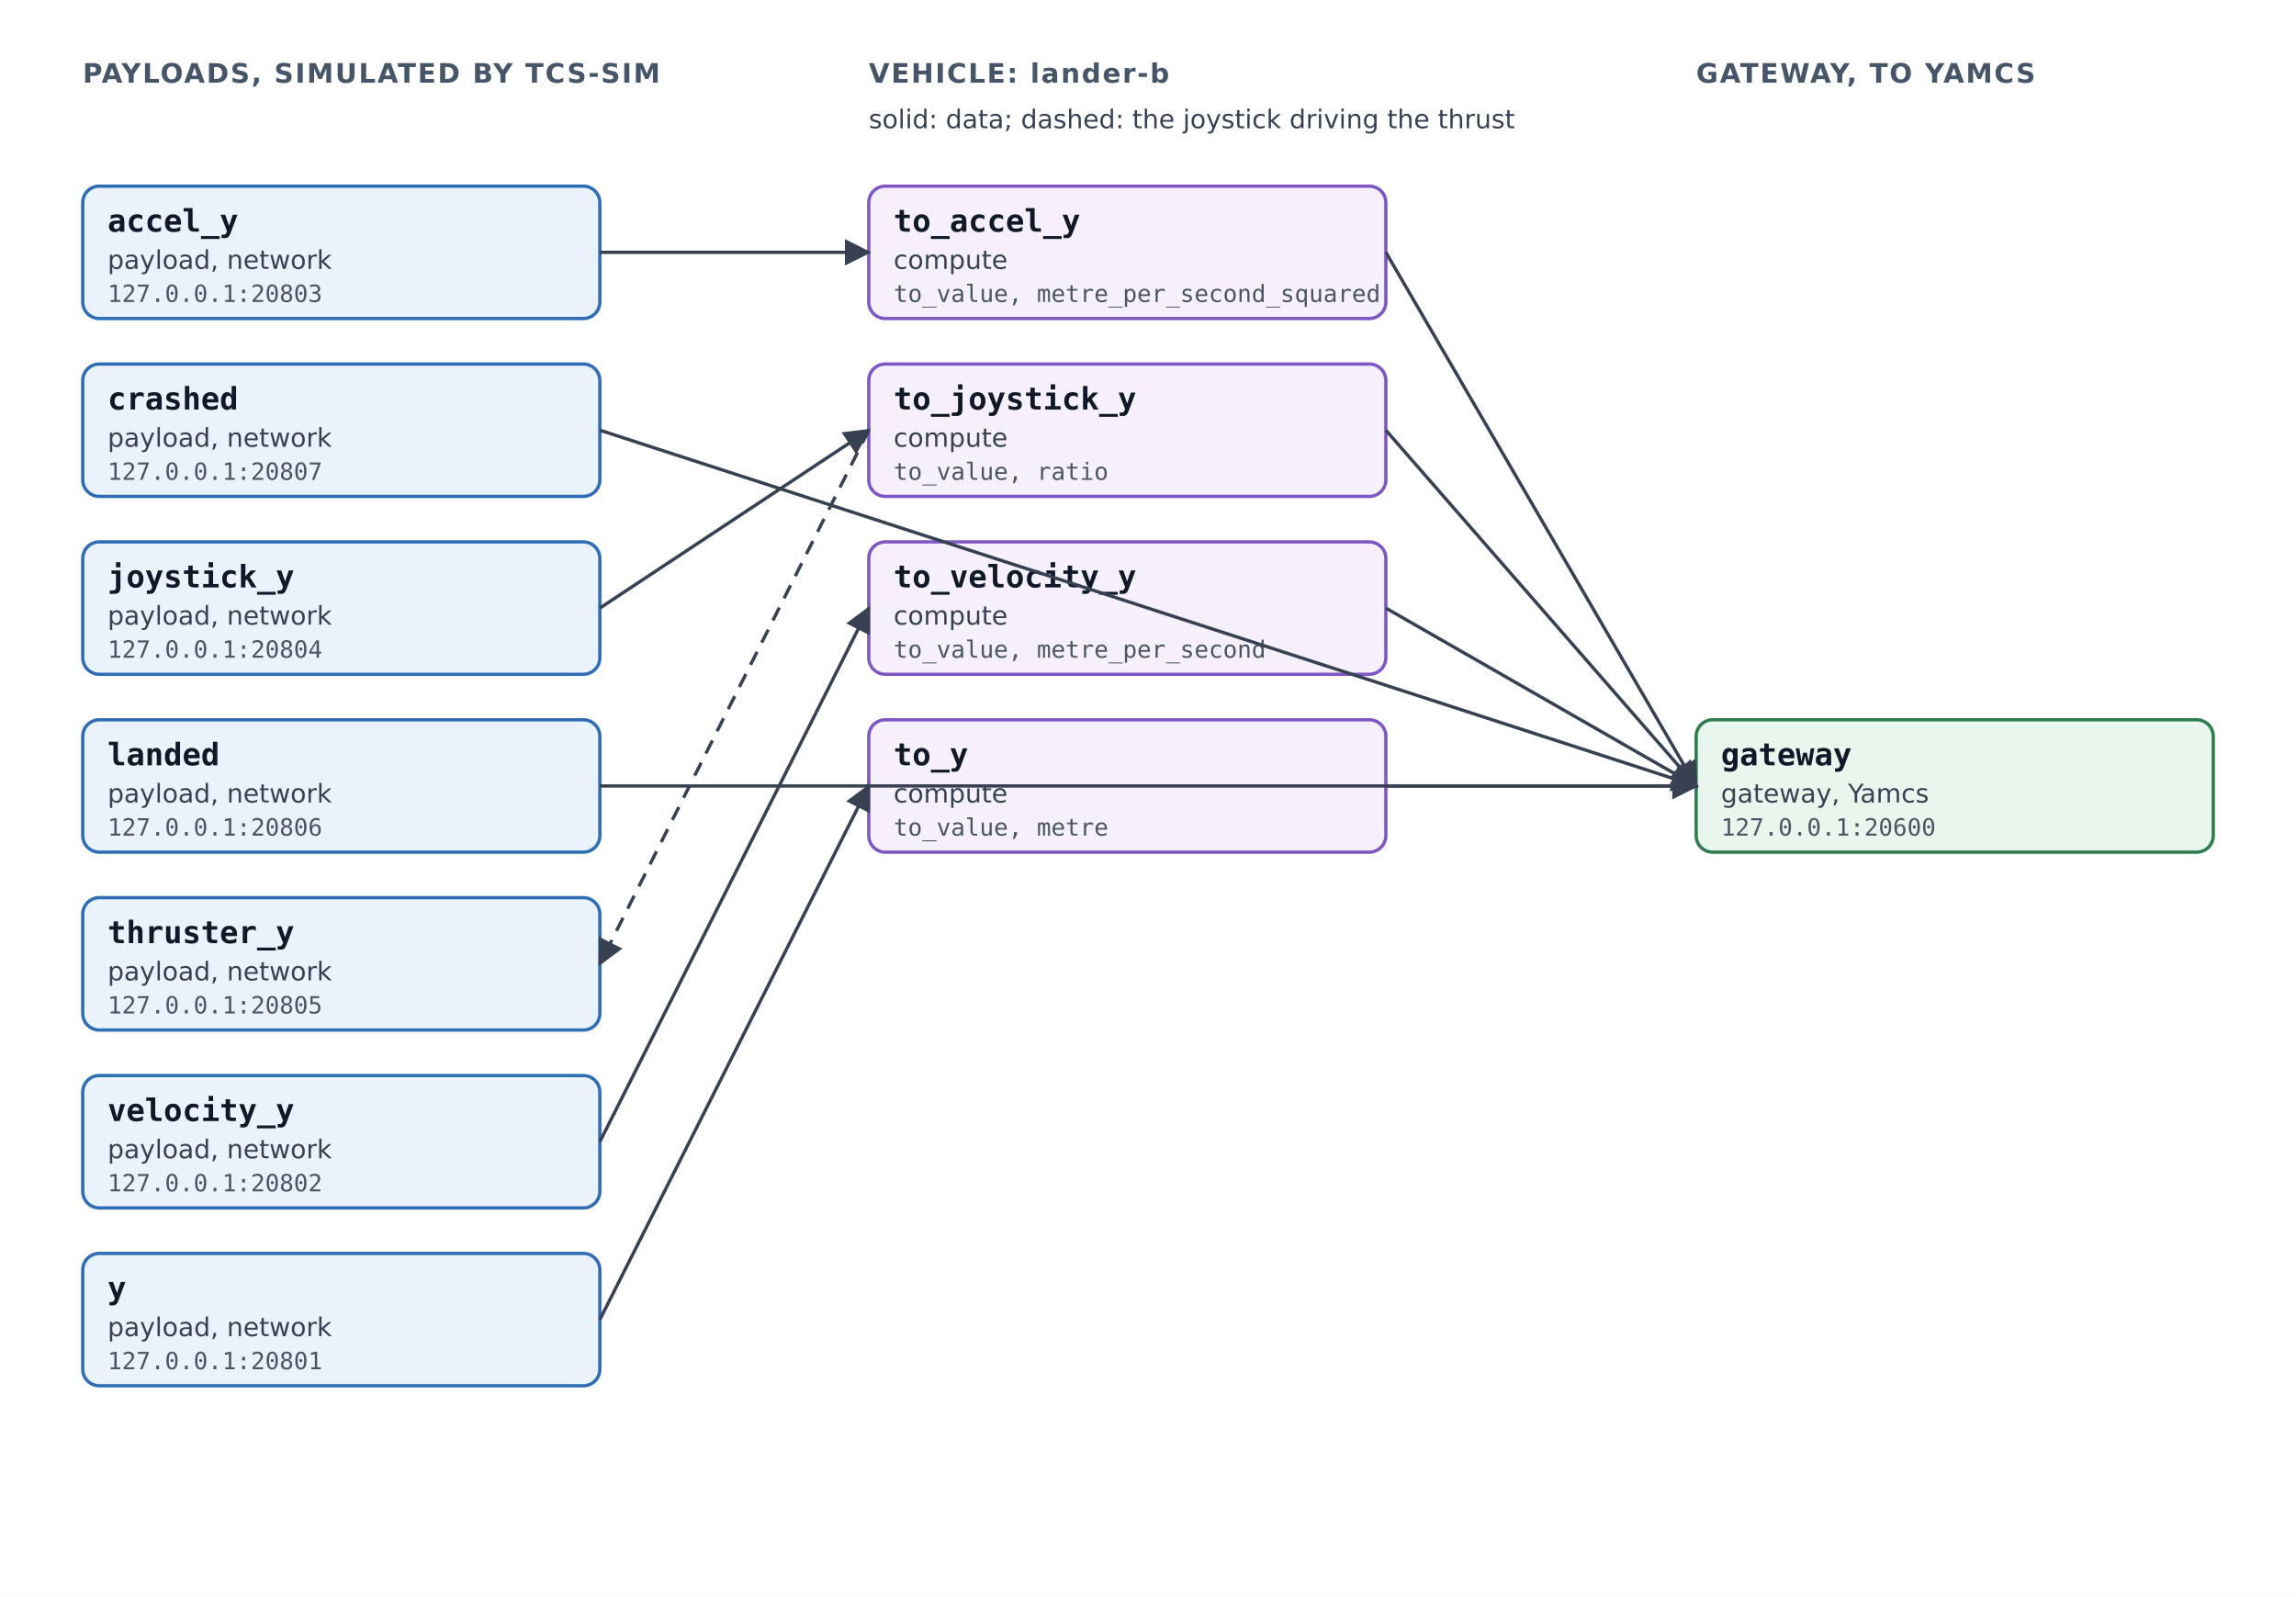
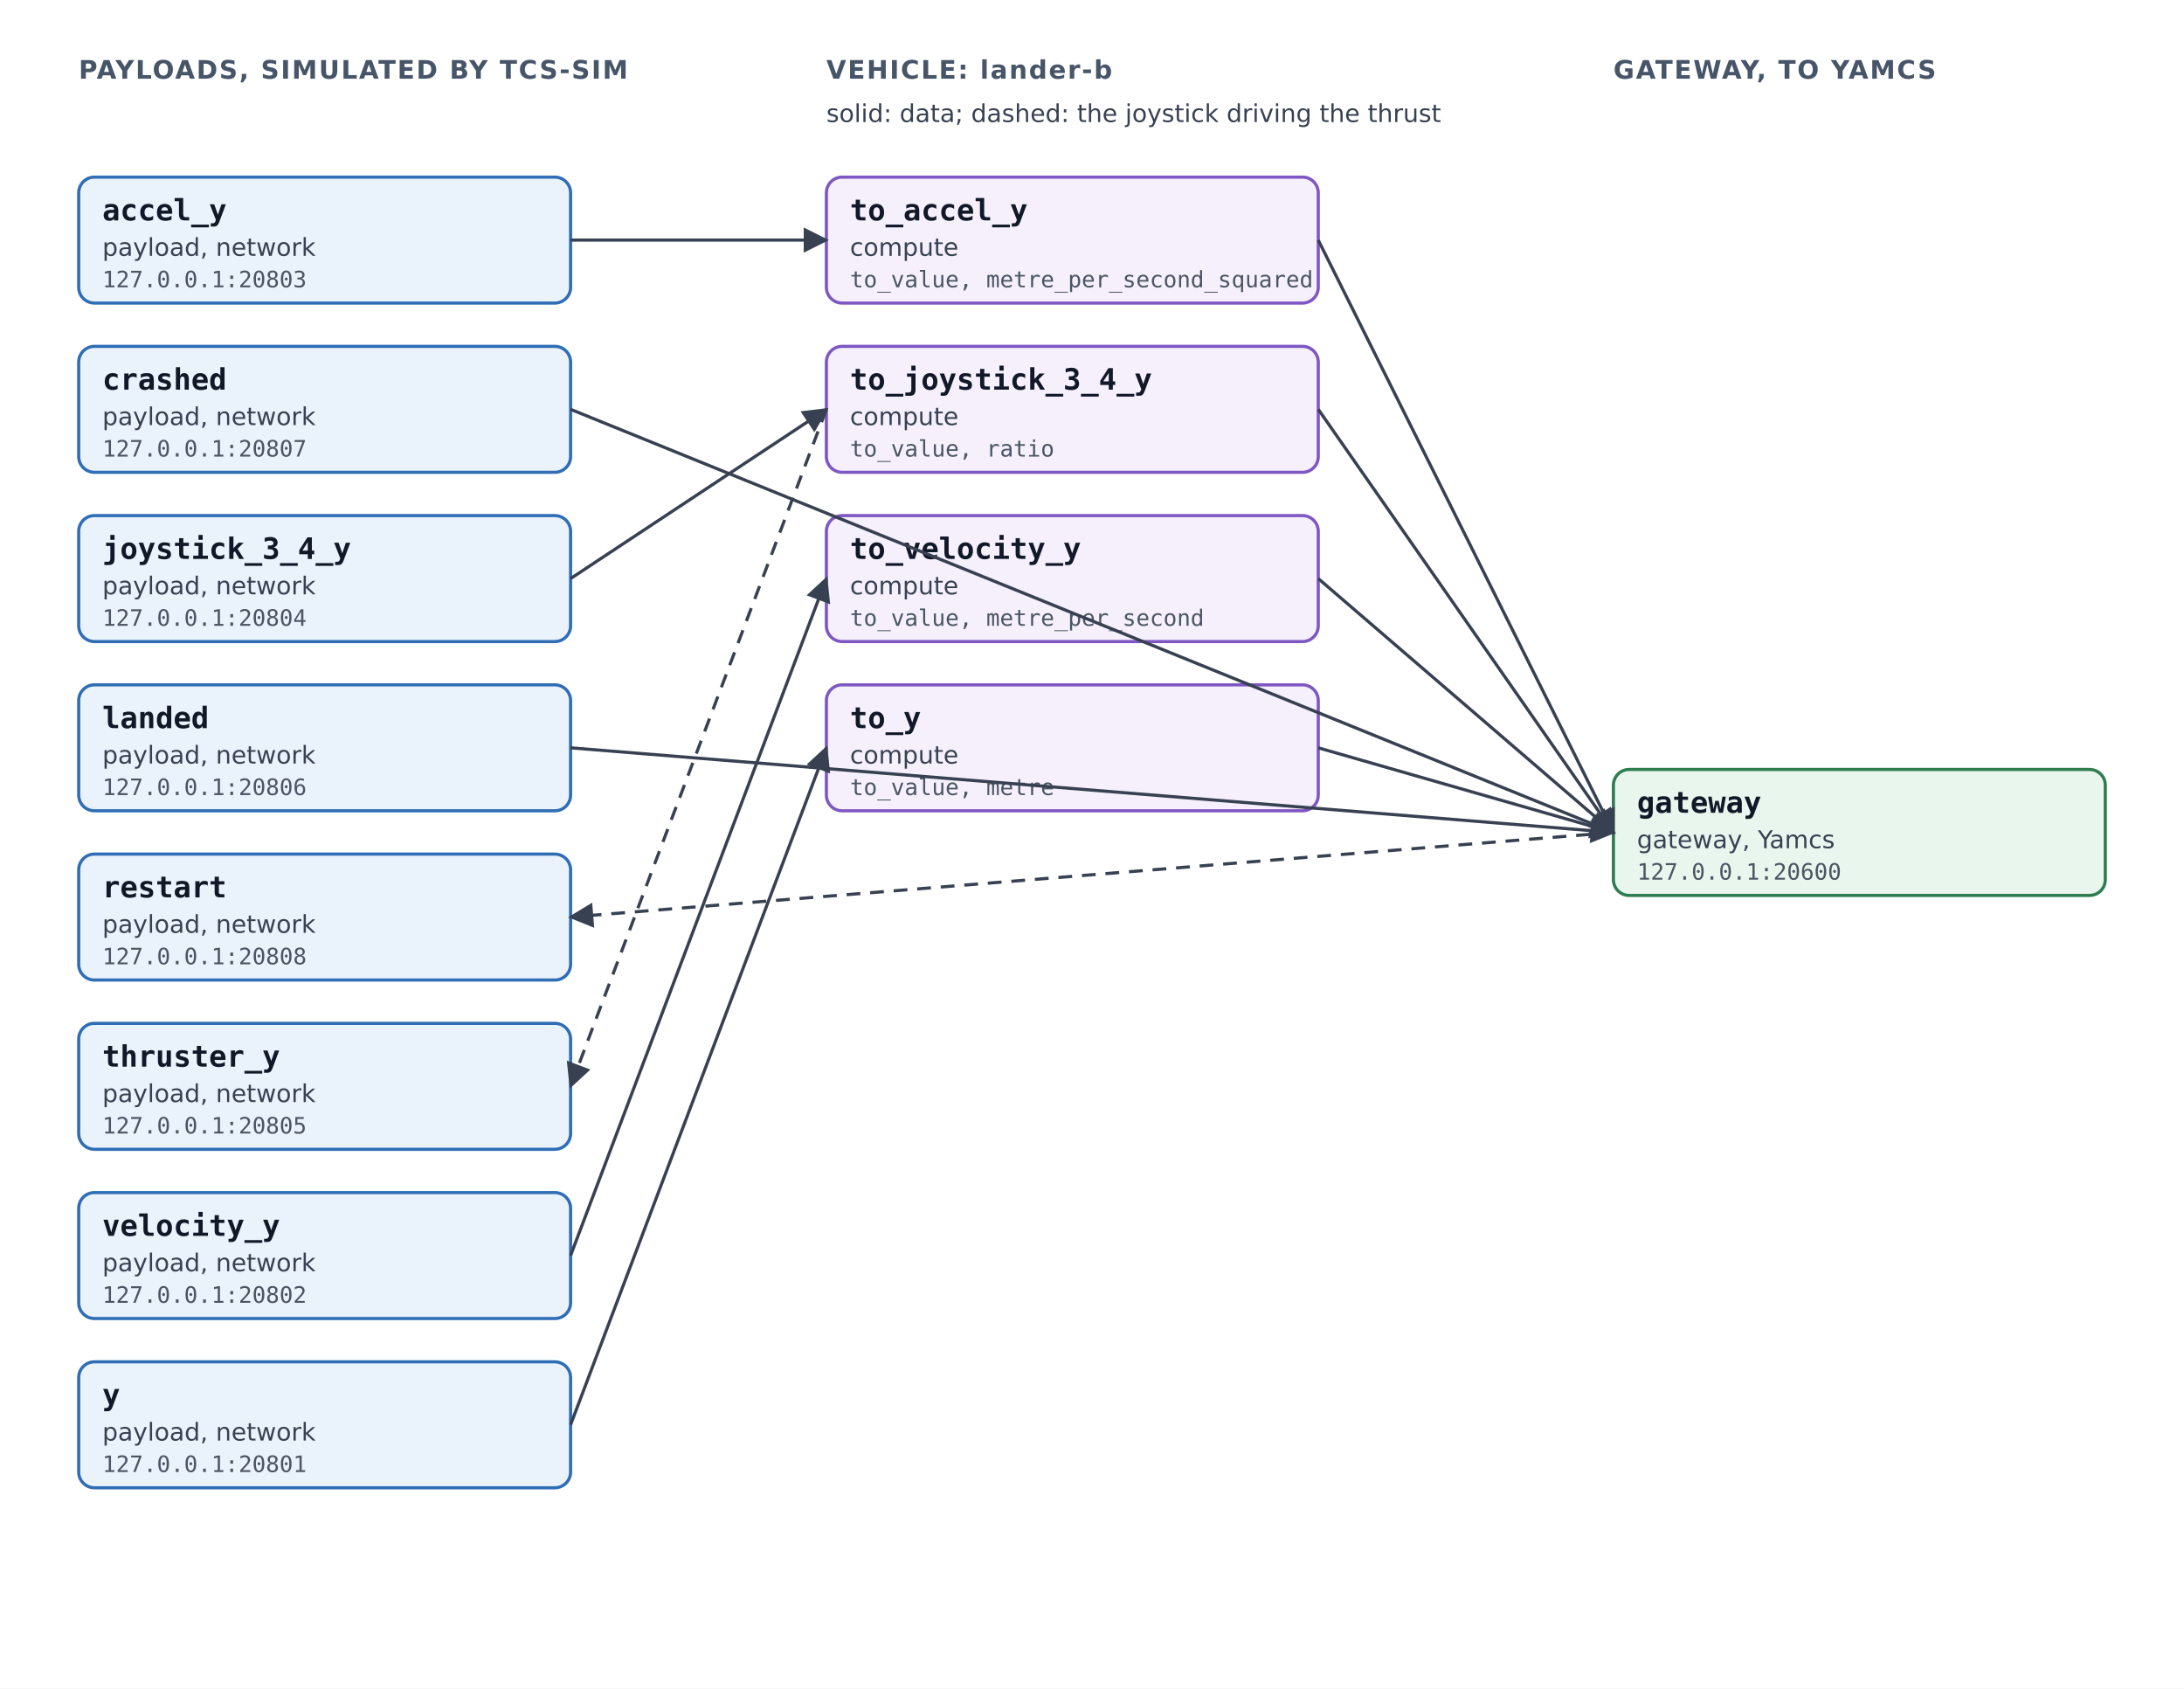
- <svg xmlns="http://www.w3.org/2000/svg" width="1110" height="772" viewBox="0 0 1110 772" role="img" aria-labelledby="title desc">
+ <svg xmlns="http://www.w3.org/2000/svg" width="1110" height="858" viewBox="0 0 1110 858" role="img" aria-labelledby="title desc">
  <defs>
    <style>
      text { font-family: "DejaVu Sans", Helvetica, Arial, sans-serif; fill: #111827; }
      .name { font-family: "DejaVu Sans Mono", Menlo, Consolas, monospace; font-size: 15px; font-weight: bold; }
      .kind { font-size: 12.5px; fill: #374151; }
      .detail { font-family: "DejaVu Sans Mono", Menlo, Consolas, monospace; font-size: 11.5px; fill: #4b5563; }
      .heading { font-size: 13px; font-weight: bold; fill: #475569; letter-spacing: 0.06em; }
      .payload { fill: #eaf2fb; stroke: #2f6db5; stroke-width: 1.6; }
      .vehicle { fill: #f5f0fc; stroke: #7e57c2; stroke-width: 1.6; }
      .gateway { fill: #e9f6ee; stroke: #2e7d4f; stroke-width: 1.6; }
      .link { stroke: #374151; stroke-width: 1.6; }
    </style>
    <marker id="arrow" viewBox="0 0 10 10" refX="9" refY="5" markerWidth="8" markerHeight="8" orient="auto-start-reverse">
      <path d="M 0 0 L 10 5 L 0 10 z" fill="#374151" />
    </marker>
  </defs>
-   <rect x="0" y="0" width="1110" height="772" fill="#ffffff" />
+   <rect x="0" y="0" width="1110" height="858" fill="#ffffff" />
  <text class="heading" x="40" y="40">PAYLOADS, SIMULATED BY TCS-SIM</text>
  <text class="heading" x="420" y="40">VEHICLE: lander-b</text>
  <text class="heading" x="820" y="40">GATEWAY, TO YAMCS</text>
  <text class="kind" x="420" y="62">solid: data; dashed: the joystick driving the thrust</text>
  <rect class="payload" x="40" y="90" width="250" height="64" rx="8" />
  <text class="name" x="52" y="112">accel_y</text>
  <text class="kind" x="52" y="130">payload, network</text>
  <text class="detail" x="52" y="146">127.0.0.1:20803</text>
  <rect class="payload" x="40" y="176" width="250" height="64" rx="8" />
  <text class="name" x="52" y="198">crashed</text>
  <text class="kind" x="52" y="216">payload, network</text>
  <text class="detail" x="52" y="232">127.0.0.1:20807</text>
  <rect class="payload" x="40" y="262" width="250" height="64" rx="8" />
-   <text class="name" x="52" y="284">joystick_y</text>
+   <text class="name" x="52" y="284">joystick_3_4_y</text>
  <text class="kind" x="52" y="302">payload, network</text>
  <text class="detail" x="52" y="318">127.0.0.1:20804</text>
  <rect class="payload" x="40" y="348" width="250" height="64" rx="8" />
  <text class="name" x="52" y="370">landed</text>
  <text class="kind" x="52" y="388">payload, network</text>
  <text class="detail" x="52" y="404">127.0.0.1:20806</text>
  <rect class="payload" x="40" y="434" width="250" height="64" rx="8" />
-   <text class="name" x="52" y="456">thruster_y</text>
+   <text class="name" x="52" y="456">restart</text>
  <text class="kind" x="52" y="474">payload, network</text>
-   <text class="detail" x="52" y="490">127.0.0.1:20805</text>
+   <text class="detail" x="52" y="490">127.0.0.1:20808</text>
  <rect class="payload" x="40" y="520" width="250" height="64" rx="8" />
-   <text class="name" x="52" y="542">velocity_y</text>
+   <text class="name" x="52" y="542">thruster_y</text>
  <text class="kind" x="52" y="560">payload, network</text>
-   <text class="detail" x="52" y="576">127.0.0.1:20802</text>
+   <text class="detail" x="52" y="576">127.0.0.1:20805</text>
  <rect class="payload" x="40" y="606" width="250" height="64" rx="8" />
-   <text class="name" x="52" y="628">y</text>
+   <text class="name" x="52" y="628">velocity_y</text>
  <text class="kind" x="52" y="646">payload, network</text>
-   <text class="detail" x="52" y="662">127.0.0.1:20801</text>
+   <text class="detail" x="52" y="662">127.0.0.1:20802</text>
+   <rect class="payload" x="40" y="692" width="250" height="64" rx="8" />
+   <text class="name" x="52" y="714">y</text>
+   <text class="kind" x="52" y="732">payload, network</text>
+   <text class="detail" x="52" y="748">127.0.0.1:20801</text>
  <rect class="vehicle" x="420" y="90" width="250" height="64" rx="8" />
  <text class="name" x="432" y="112">to_accel_y</text>
  <text class="kind" x="432" y="130">compute</text>
  <text class="detail" x="432" y="146">to_value, metre_per_second_squared</text>
  <rect class="vehicle" x="420" y="176" width="250" height="64" rx="8" />
-   <text class="name" x="432" y="198">to_joystick_y</text>
+   <text class="name" x="432" y="198">to_joystick_3_4_y</text>
  <text class="kind" x="432" y="216">compute</text>
  <text class="detail" x="432" y="232">to_value, ratio</text>
  <rect class="vehicle" x="420" y="262" width="250" height="64" rx="8" />
  <text class="name" x="432" y="284">to_velocity_y</text>
  <text class="kind" x="432" y="302">compute</text>
  <text class="detail" x="432" y="318">to_value, metre_per_second</text>
  <rect class="vehicle" x="420" y="348" width="250" height="64" rx="8" />
  <text class="name" x="432" y="370">to_y</text>
  <text class="kind" x="432" y="388">compute</text>
  <text class="detail" x="432" y="404">to_value, metre</text>
-   <rect class="gateway" x="820" y="348.0" width="250" height="64" rx="8" />
-   <text class="name" x="832" y="370.0">gateway</text>
-   <text class="kind" x="832" y="388.0">gateway, Yamcs</text>
-   <text class="detail" x="832" y="404.0">127.0.0.1:20600</text>
-   <line class="link" x1="670" y1="122" x2="820" y2="380" marker-end="url(#arrow)" />
+   <rect class="gateway" x="820" y="391.0" width="250" height="64" rx="8" />
+   <text class="name" x="832" y="413.0">gateway</text>
+   <text class="kind" x="832" y="431.0">gateway, Yamcs</text>
+   <text class="detail" x="832" y="447.0">127.0.0.1:20600</text>
+   <line class="link" x1="670" y1="122" x2="820" y2="423" marker-end="url(#arrow)" />
  <line class="link" x1="290" y1="122" x2="420" y2="122" marker-end="url(#arrow)" />
-   <line class="link" x1="420" y1="208" x2="290" y2="466" marker-end="url(#arrow)" stroke-dasharray="7 5" />
-   <line class="link" x1="670" y1="208" x2="820" y2="380" marker-end="url(#arrow)" />
+   <line class="link" x1="420" y1="208" x2="290" y2="552" marker-end="url(#arrow)" stroke-dasharray="7 5" />
+   <line class="link" x1="670" y1="208" x2="820" y2="423" marker-end="url(#arrow)" />
  <line class="link" x1="290" y1="294" x2="420" y2="208" marker-end="url(#arrow)" />
-   <line class="link" x1="670" y1="294" x2="820" y2="380" marker-end="url(#arrow)" />
-   <line class="link" x1="290" y1="552" x2="420" y2="294" marker-end="url(#arrow)" />
-   <line class="link" x1="670" y1="380" x2="820" y2="380" marker-end="url(#arrow)" />
-   <line class="link" x1="290" y1="638" x2="420" y2="380" marker-end="url(#arrow)" />
-   <line class="link" x1="290" y1="380" x2="820" y2="380" marker-end="url(#arrow)" />
-   <line class="link" x1="290" y1="208" x2="820" y2="380" marker-end="url(#arrow)" />
+   <line class="link" x1="670" y1="294" x2="820" y2="423" marker-end="url(#arrow)" />
+   <line class="link" x1="290" y1="638" x2="420" y2="294" marker-end="url(#arrow)" />
+   <line class="link" x1="670" y1="380" x2="820" y2="423" marker-end="url(#arrow)" />
+   <line class="link" x1="290" y1="724" x2="420" y2="380" marker-end="url(#arrow)" />
+   <line class="link" x1="290" y1="380" x2="820" y2="423" marker-end="url(#arrow)" />
+   <line class="link" x1="290" y1="208" x2="820" y2="423" marker-end="url(#arrow)" />
+   <line class="link" x1="820" y1="423" x2="290" y2="466" marker-end="url(#arrow)" stroke-dasharray="7 5" />
</svg>
